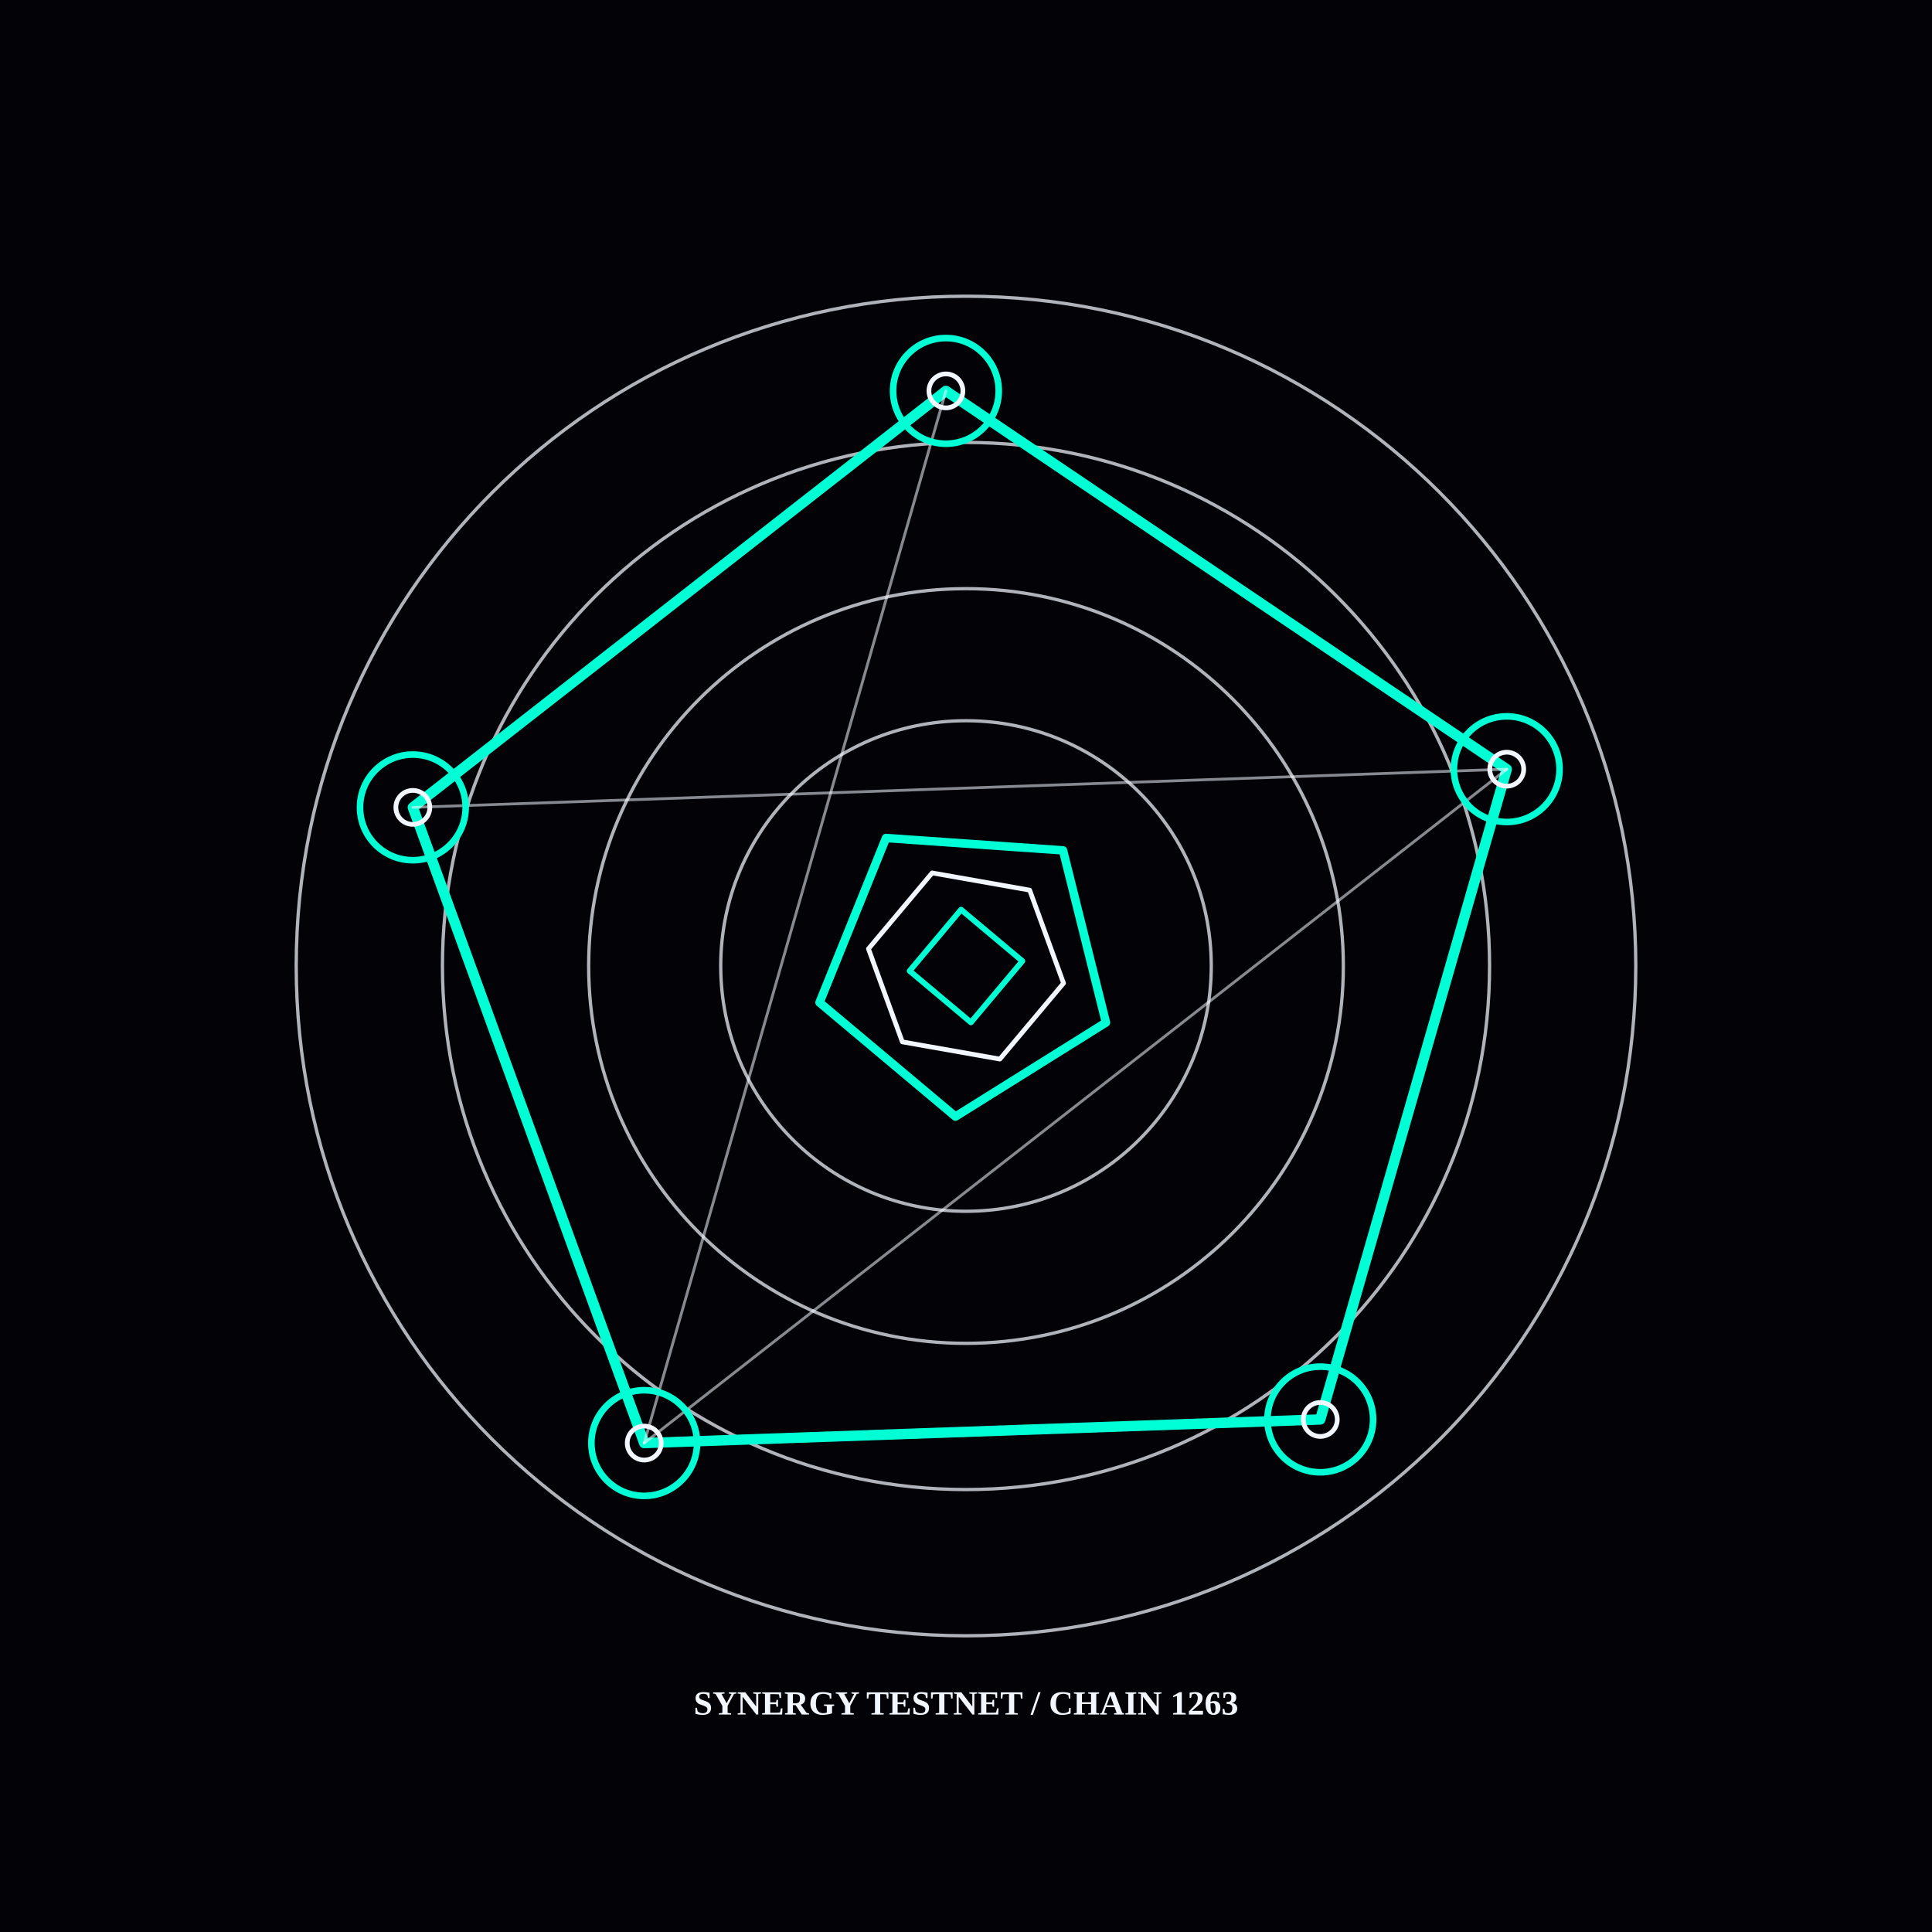
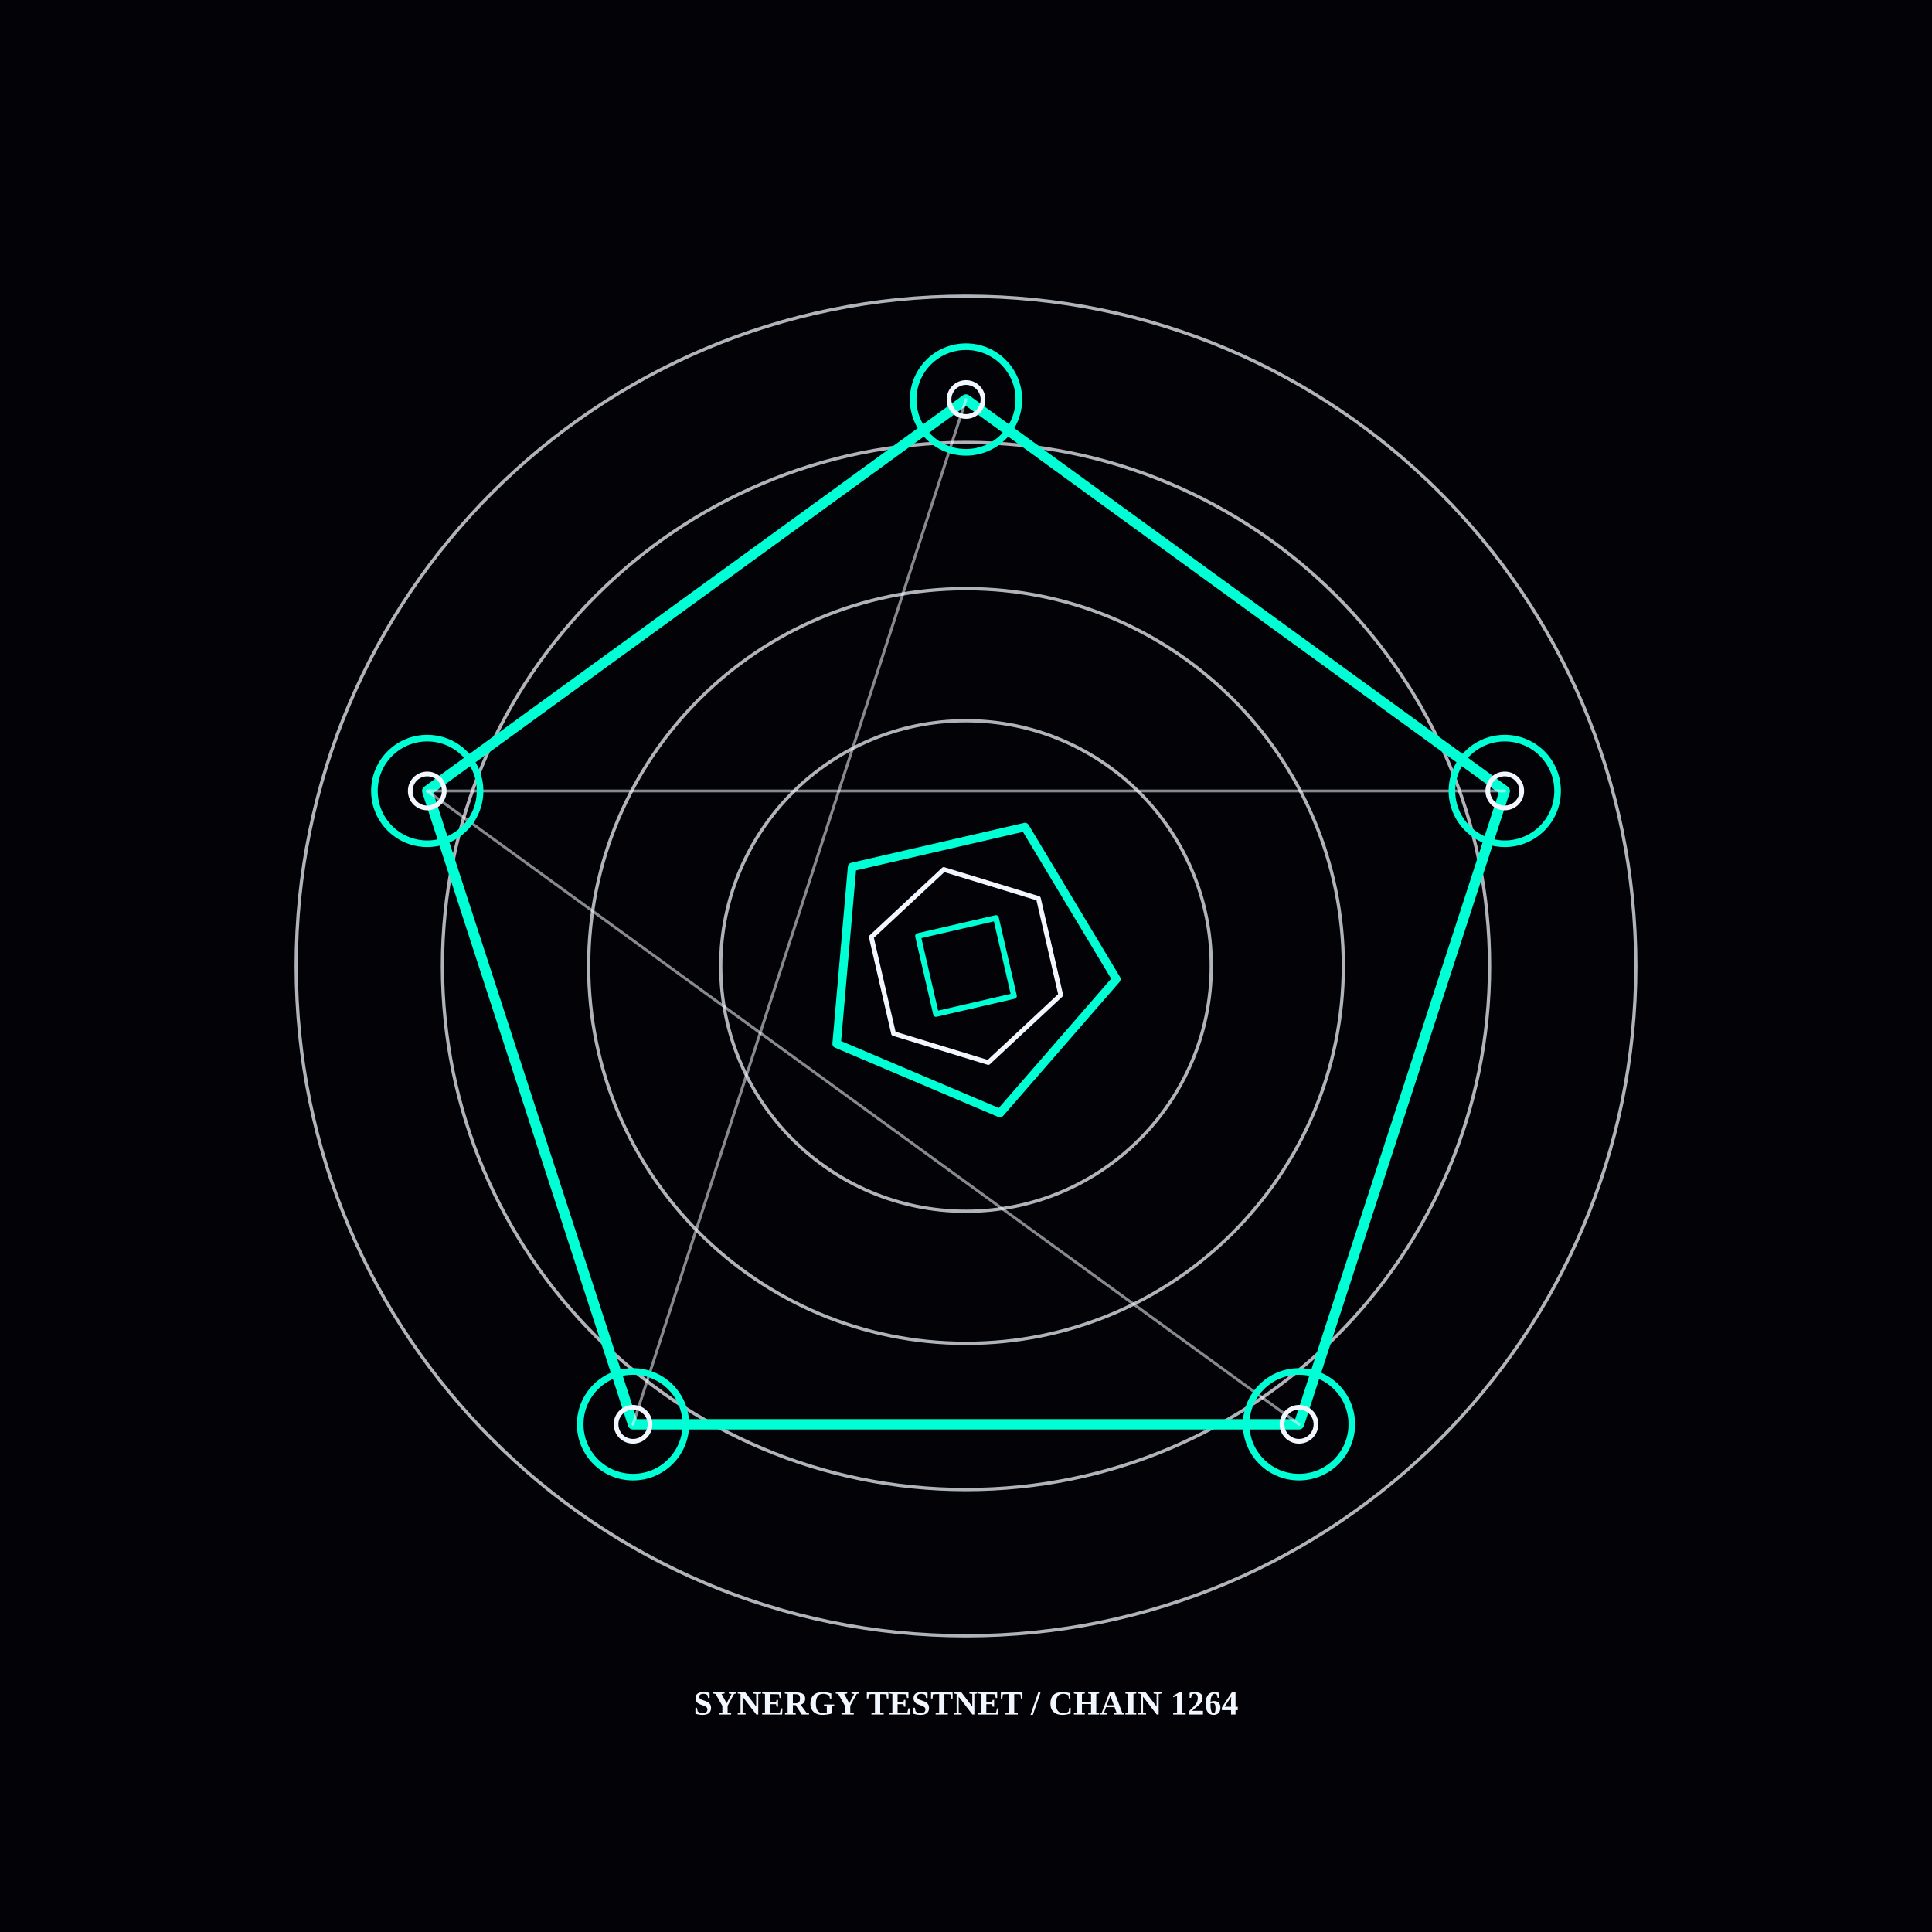
<svg xmlns="http://www.w3.org/2000/svg" width="2048" height="2048" viewBox="0 0 4096 4096" role="img" aria-label="Synergy Testnet genesis engraving sigil">
  <rect width="100%" height="100%" fill="#030206" />
  <g fill="none" stroke="#f2f7ff" stroke-linecap="round" stroke-linejoin="round">
    <circle cx="2048" cy="2048" r="520" stroke-width="7" opacity="0.72" />
    <circle cx="2048" cy="2048" r="800" stroke-width="7" opacity="0.72" />
    <circle cx="2048" cy="2048" r="1110" stroke-width="7" opacity="0.72" />
    <circle cx="2048" cy="2048" r="1420" stroke-width="7" opacity="0.72" />
-     <path d="M 1365.785 3059.426 L 875.261 1711.722 L 2005.423 828.743 L 3194.425 1630.735 L 2799.107 3009.373 Z" stroke="#00ffd4" stroke-width="22" />
-     <line x1="1365.785" y1="3059.426" x2="2005.423" y2="828.743" stroke="#f2f7ff" stroke-width="6" opacity="0.55" />
-     <line x1="875.261" y1="1711.722" x2="3194.425" y2="1630.735" stroke="#f2f7ff" stroke-width="6" opacity="0.55" />
-     <line x1="1365.785" y1="3059.426" x2="3194.425" y2="1630.735" stroke="#f2f7ff" stroke-width="6" opacity="0.55" />
-     <polygon points="2253.692,1802.866 2344.699,2167.874 2025.678,2367.22 1737.505,2125.415 1878.426,1776.625" stroke="#00ffd4" stroke-width="18" />
-     <polygon points="2119.824,2245.335 1913.015,2208.869 1841.19,2011.534 1976.176,1850.665 2182.985,1887.131 2254.81,2084.466" stroke="#f2f7ff" stroke-width="10" />
-     <polygon points="2058.459,2167.543 1928.457,2058.459 2037.541,1928.457 2167.543,2037.541" stroke="#00ffd4" stroke-width="12" />
-     <circle cx="1365.785" cy="3059.426" r="112" stroke="#00ffd4" stroke-width="14" />
-     <circle cx="1365.785" cy="3059.426" r="36" stroke="#f2f7ff" stroke-width="10" />
-     <circle cx="875.261" cy="1711.722" r="112" stroke="#00ffd4" stroke-width="14" />
-     <circle cx="875.261" cy="1711.722" r="36" stroke="#f2f7ff" stroke-width="10" />
-     <circle cx="2005.423" cy="828.743" r="112" stroke="#00ffd4" stroke-width="14" />
-     <circle cx="2005.423" cy="828.743" r="36" stroke="#f2f7ff" stroke-width="10" />
-     <circle cx="3194.425" cy="1630.735" r="112" stroke="#00ffd4" stroke-width="14" />
-     <circle cx="3194.425" cy="1630.735" r="36" stroke="#f2f7ff" stroke-width="10" />
-     <circle cx="2799.107" cy="3009.373" r="112" stroke="#00ffd4" stroke-width="14" />
-     <circle cx="2799.107" cy="3009.373" r="36" stroke="#f2f7ff" stroke-width="10" />
+     <path d="M 905.781 1676.871 L 2048 847 L 3190.219 1676.871 L 2753.93 3019.629 L 1342.07 3019.629 Z" stroke="#00ffd4" stroke-width="22" />
+     <line x1="905.781" y1="1676.871" x2="3190.219" y2="1676.871" stroke="#f2f7ff" stroke-width="6" opacity="0.55" />
+     <line x1="2048" y1="847" x2="1342.07" y2="3019.629" stroke="#f2f7ff" stroke-width="6" opacity="0.55" />
+     <line x1="905.781" y1="1676.871" x2="2753.93" y2="3019.629" stroke="#f2f7ff" stroke-width="6" opacity="0.55" />
+     <polygon points="2119.984,2359.798 1773.706,2212.812 1806.493,1838.061 2173.034,1753.438 2366.782,2075.89" stroke="#00ffd4" stroke-width="18" />
+     <polygon points="1847.176,1986.602 2000.76,1843.382 2201.584,1904.78 2248.824,2109.398 2095.24,2252.618 1894.416,2191.22" stroke="#f2f7ff" stroke-width="10" />
+     <polygon points="1946.234,1984.41 2111.59,1946.234 2149.766,2111.59 1984.41,2149.766" stroke="#00ffd4" stroke-width="12" />
+     <circle cx="905.781" cy="1676.871" r="112" stroke="#00ffd4" stroke-width="14" />
+     <circle cx="905.781" cy="1676.871" r="36" stroke="#f2f7ff" stroke-width="10" />
+     <circle cx="2048" cy="847" r="112" stroke="#00ffd4" stroke-width="14" />
+     <circle cx="2048" cy="847" r="36" stroke="#f2f7ff" stroke-width="10" />
+     <circle cx="3190.219" cy="1676.871" r="112" stroke="#00ffd4" stroke-width="14" />
+     <circle cx="3190.219" cy="1676.871" r="36" stroke="#f2f7ff" stroke-width="10" />
+     <circle cx="2753.93" cy="3019.629" r="112" stroke="#00ffd4" stroke-width="14" />
+     <circle cx="2753.93" cy="3019.629" r="36" stroke="#f2f7ff" stroke-width="10" />
+     <circle cx="1342.07" cy="3019.629" r="112" stroke="#00ffd4" stroke-width="14" />
+     <circle cx="1342.07" cy="3019.629" r="36" stroke="#f2f7ff" stroke-width="10" />
  </g>
-   <text x="2048" y="3635" text-anchor="middle" font-size="72" font-weight="800" letter-spacing="0" fill="#f2f7ff" opacity="1">SYNERGY TESTNET / CHAIN 1263</text>
+   <text x="2048" y="3635" text-anchor="middle" font-size="72" font-weight="800" letter-spacing="0" fill="#f2f7ff" opacity="1">SYNERGY TESTNET / CHAIN 1264</text>
</svg>
